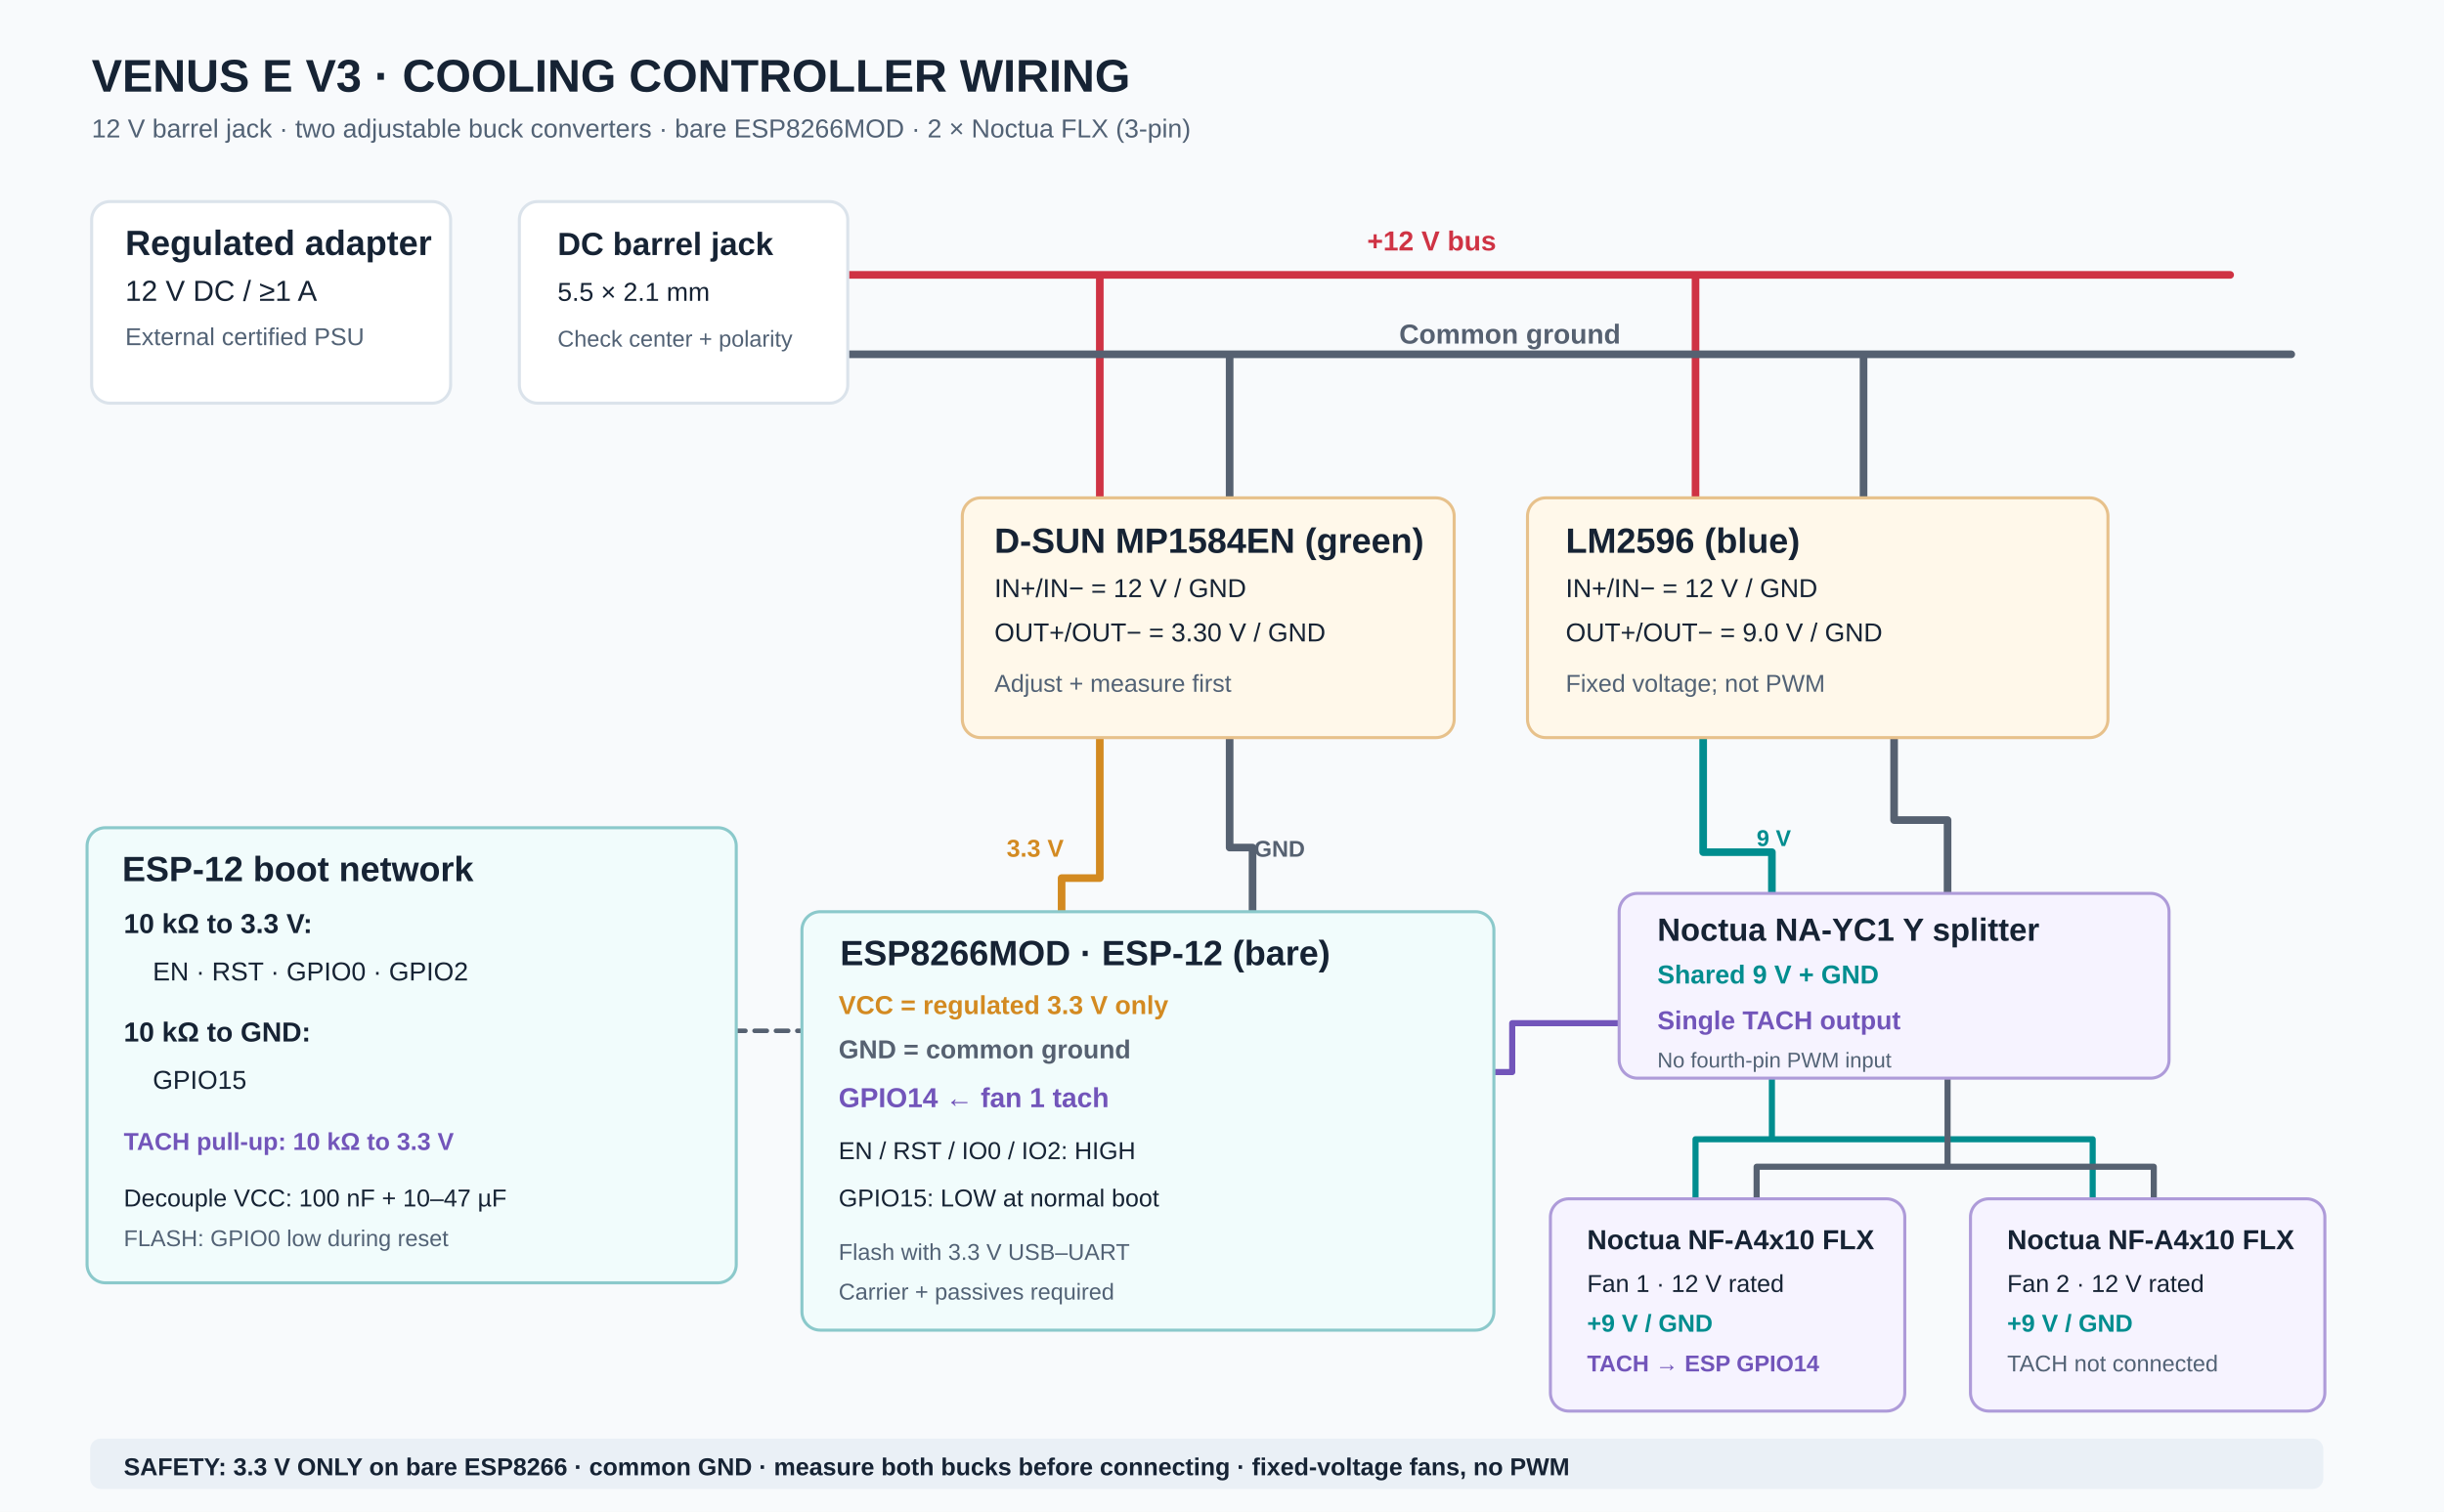
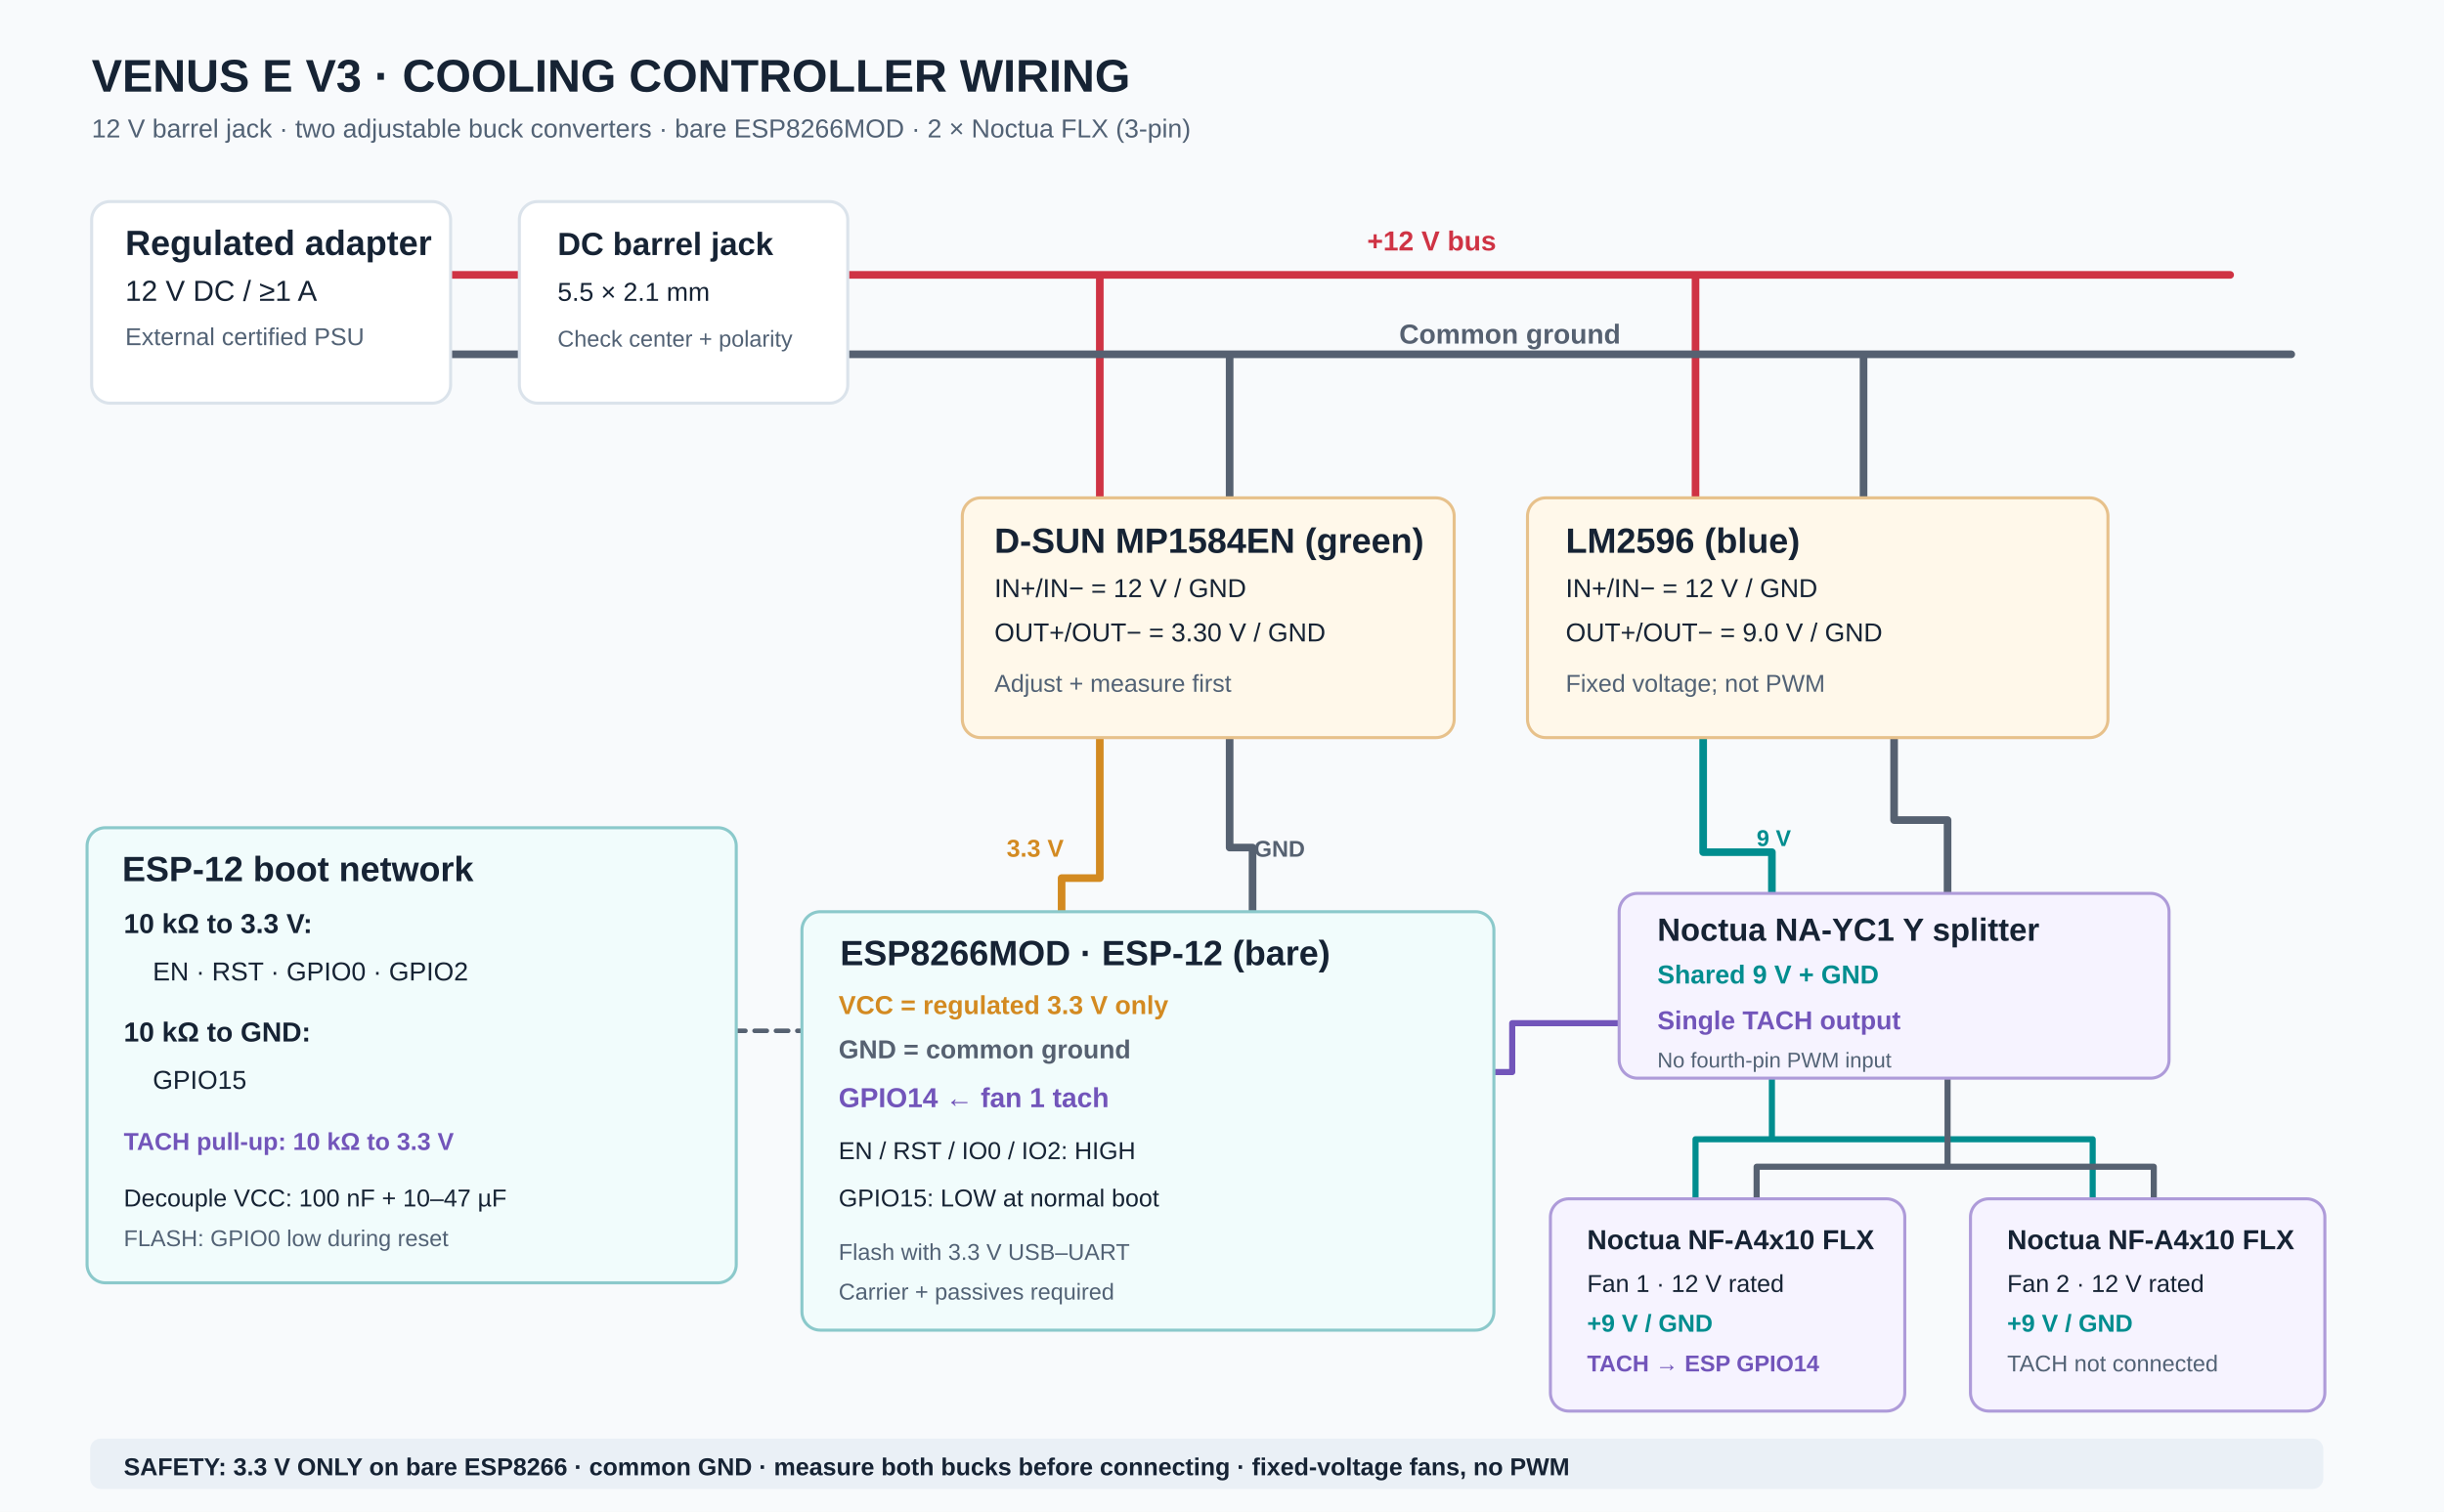
<svg xmlns="http://www.w3.org/2000/svg" width="1600" height="990" viewBox="0 0 1600 990" role="img" aria-labelledby="title desc">
  <rect width="1600" height="990" fill="#f8fafc" />
  <text x="60" y="60" font-family="Arial,Helvetica,sans-serif" font-size="30" font-weight="700" text-anchor="start" fill="#162334">VENUS E V3 · COOLING CONTROLLER WIRING</text>
  <text x="60" y="90" font-family="Arial,Helvetica,sans-serif" font-size="17" font-weight="400" text-anchor="start" fill="#526275">12 V barrel jack · two adjustable buck converters · bare ESP8266MOD · 2 × Noctua FLX (3-pin)</text>
-   <path d="M555 180 H1460 M720 180 V326 M1110 180 V326" stroke="#cf3344" stroke-width="5" fill="none" stroke-linejoin="round" stroke-linecap="round" />
-   <path d="M555 232 H1500 M805 232 V326 M1220 232 V326" stroke="#566171" stroke-width="5" fill="none" stroke-linejoin="round" stroke-linecap="round" />
+   <path d="M295 180 H340 M555 180 H1460 M720 180 V326 M1110 180 V326" stroke="#cf3344" stroke-width="5" fill="none" stroke-linejoin="round" stroke-linecap="round" />
+   <path d="M295 232 H340 M555 232 H1500 M805 232 V326 M1220 232 V326" stroke="#566171" stroke-width="5" fill="none" stroke-linejoin="round" stroke-linecap="round" />
  <path d="M720 483 V575 H695 V597" stroke="#d38a21" stroke-width="5" fill="none" stroke-linejoin="round" stroke-linecap="round" />
  <path d="M805 483 V555 H820 V597" stroke="#566171" stroke-width="5" fill="none" stroke-linejoin="round" stroke-linecap="round" />
  <path d="M1115 483 V558 H1160 V585" stroke="#008d8f" stroke-width="5" fill="none" stroke-linejoin="round" stroke-linecap="round" />
  <path d="M1240 483 V537 H1275 V585" stroke="#566171" stroke-width="5" fill="none" stroke-linejoin="round" stroke-linecap="round" />
  <path d="M1160 706 V746 H1110 V785 M1160 746 H1370 V785" stroke="#008d8f" stroke-width="4" fill="none" stroke-linejoin="round" stroke-linecap="round" />
  <path d="M1275 706 V764 H1150 V785 M1275 764 H1410 V785" stroke="#566171" stroke-width="4" fill="none" stroke-linejoin="round" stroke-linecap="round" />
  <path d="M1060 670 H990 V702 H978" stroke="#7255ba" stroke-width="4" fill="none" stroke-linejoin="round" stroke-linecap="round" />
  <path d="M480 675 H525" stroke="#566171" stroke-width="3" fill="none" stroke-linejoin="round" stroke-linecap="round" stroke-dasharray="8 6" />
  <text x="895" y="164" font-family="Arial,Helvetica,sans-serif" font-size="18" font-weight="700" text-anchor="start" fill="#cf3344">+12 V bus</text>
  <text x="916" y="225" font-family="Arial,Helvetica,sans-serif" font-size="18" font-weight="700" text-anchor="start" fill="#566171">Common ground</text>
  <rect x="60" y="132" width="235" height="132" rx="12" fill="#fff" stroke="#dbe3eb" stroke-width="2" />
  <rect x="340" y="132" width="215" height="132" rx="12" fill="#fff" stroke="#dbe3eb" stroke-width="2" />
  <text x="82" y="167" font-family="Arial,Helvetica,sans-serif" font-size="23" font-weight="700" text-anchor="start" fill="#162334">Regulated adapter</text>
  <text x="82" y="197" font-family="Arial,Helvetica,sans-serif" font-size="19" font-weight="400" text-anchor="start" fill="#162334">12 V DC / ≥1 A</text>
  <text x="82" y="226" font-family="Arial,Helvetica,sans-serif" font-size="16" font-weight="400" text-anchor="start" fill="#526275">External certified PSU</text>
  <text x="365" y="167" font-family="Arial,Helvetica,sans-serif" font-size="21" font-weight="700" text-anchor="start" fill="#162334">DC barrel jack</text>
  <text x="365" y="197" font-family="Arial,Helvetica,sans-serif" font-size="17" font-weight="400" text-anchor="start" fill="#162334">5.5 × 2.1 mm</text>
  <text x="365" y="227" font-family="Arial,Helvetica,sans-serif" font-size="15" font-weight="400" text-anchor="start" fill="#526275">Check center + polarity</text>
  <rect x="630" y="326" width="322" height="157" rx="12" fill="#fff8ea" stroke="#e7c18b" stroke-width="2" />
  <rect x="1000" y="326" width="380" height="157" rx="12" fill="#fff8ea" stroke="#e7c18b" stroke-width="2" />
  <text x="651" y="362" font-family="Arial,Helvetica,sans-serif" font-size="23" font-weight="700" text-anchor="start" fill="#162334">D-SUN MP1584EN (green)</text>
  <text x="651" y="391" font-family="Arial,Helvetica,sans-serif" font-size="17" font-weight="400" text-anchor="start" fill="#162334">IN+/IN− = 12 V / GND</text>
  <text x="651" y="420" font-family="Arial,Helvetica,sans-serif" font-size="17" font-weight="400" text-anchor="start" fill="#162334">OUT+/OUT− = 3.30 V / GND</text>
  <text x="651" y="453" font-family="Arial,Helvetica,sans-serif" font-size="16" font-weight="400" text-anchor="start" fill="#526275">Adjust + measure first</text>
  <text x="1025" y="362" font-family="Arial,Helvetica,sans-serif" font-size="23" font-weight="700" text-anchor="start" fill="#162334">LM2596 (blue)</text>
  <text x="1025" y="391" font-family="Arial,Helvetica,sans-serif" font-size="17" font-weight="400" text-anchor="start" fill="#162334">IN+/IN− = 12 V / GND</text>
  <text x="1025" y="420" font-family="Arial,Helvetica,sans-serif" font-size="17" font-weight="400" text-anchor="start" fill="#162334">OUT+/OUT− = 9.0 V / GND</text>
  <text x="1025" y="453" font-family="Arial,Helvetica,sans-serif" font-size="16" font-weight="400" text-anchor="start" fill="#526275">Fixed voltage; not PWM</text>
  <text x="659" y="561" font-family="Arial,Helvetica,sans-serif" font-size="16" font-weight="700" text-anchor="start" fill="#d38a21">3.3 V</text>
  <text x="821" y="561" font-family="Arial,Helvetica,sans-serif" font-size="15" font-weight="700" text-anchor="start" fill="#566171">GND</text>
  <text x="1150" y="554" font-family="Arial,Helvetica,sans-serif" font-size="15" font-weight="700" text-anchor="start" fill="#008d8f">9 V</text>
  <rect x="57" y="542" width="425" height="298" rx="12" fill="#f1fcfc" stroke="#8bc9cb" stroke-width="2" />
  <text x="80" y="577" font-family="Arial,Helvetica,sans-serif" font-size="23" font-weight="700" text-anchor="start" fill="#162334">ESP-12 boot network</text>
  <text x="81" y="611" font-family="Arial,Helvetica,sans-serif" font-size="18" font-weight="700" text-anchor="start" fill="#162334">10 kΩ to 3.3 V:</text>
  <text x="100" y="642" font-family="Arial,Helvetica,sans-serif" font-size="17" font-weight="400" text-anchor="start" fill="#162334">EN · RST · GPIO0 · GPIO2</text>
  <text x="81" y="682" font-family="Arial,Helvetica,sans-serif" font-size="18" font-weight="700" text-anchor="start" fill="#162334">10 kΩ to GND:</text>
  <text x="100" y="713" font-family="Arial,Helvetica,sans-serif" font-size="17" font-weight="400" text-anchor="start" fill="#162334">GPIO15</text>
  <text x="81" y="753" font-family="Arial,Helvetica,sans-serif" font-size="16" font-weight="700" text-anchor="start" fill="#7255ba">TACH pull-up: 10 kΩ to 3.3 V</text>
  <text x="81" y="790" font-family="Arial,Helvetica,sans-serif" font-size="16" font-weight="400" text-anchor="start" fill="#162334">Decouple VCC: 100 nF + 10–47 µF</text>
  <text x="81" y="816" font-family="Arial,Helvetica,sans-serif" font-size="15" font-weight="400" text-anchor="start" fill="#526275">FLASH: GPIO0 low during reset</text>
  <rect x="525" y="597" width="453" height="274" rx="12" fill="#f1fcfc" stroke="#8bc9cb" stroke-width="2" />
  <text x="550" y="632" font-family="Arial,Helvetica,sans-serif" font-size="23" font-weight="700" text-anchor="start" fill="#162334">ESP8266MOD · ESP-12 (bare)</text>
  <text x="549" y="664" font-family="Arial,Helvetica,sans-serif" font-size="17" font-weight="700" text-anchor="start" fill="#d38a21">VCC = regulated 3.3 V only</text>
  <text x="549" y="693" font-family="Arial,Helvetica,sans-serif" font-size="17" font-weight="700" text-anchor="start" fill="#566171">GND = common ground</text>
  <text x="549" y="725" font-family="Arial,Helvetica,sans-serif" font-size="18" font-weight="700" text-anchor="start" fill="#7255ba">GPIO14 ← fan 1 tach</text>
  <text x="549" y="759" font-family="Arial,Helvetica,sans-serif" font-size="16" font-weight="400" text-anchor="start" fill="#162334">EN / RST / IO0 / IO2: HIGH</text>
  <text x="549" y="790" font-family="Arial,Helvetica,sans-serif" font-size="16" font-weight="400" text-anchor="start" fill="#162334">GPIO15: LOW at normal boot</text>
  <text x="549" y="825" font-family="Arial,Helvetica,sans-serif" font-size="15" font-weight="400" text-anchor="start" fill="#526275">Flash with 3.3 V USB–UART</text>
  <text x="549" y="851" font-family="Arial,Helvetica,sans-serif" font-size="15" font-weight="400" text-anchor="start" fill="#526275">Carrier + passives required</text>
  <rect x="1060" y="585" width="360" height="121" rx="12" fill="#f6f3ff" stroke="#ae9bd9" stroke-width="2" />
  <text x="1085" y="616" font-family="Arial,Helvetica,sans-serif" font-size="21" font-weight="700" text-anchor="start" fill="#162334">Noctua NA-YC1 Y splitter</text>
  <text x="1085" y="644" font-family="Arial,Helvetica,sans-serif" font-size="17" font-weight="700" text-anchor="start" fill="#008d8f">Shared 9 V + GND</text>
  <text x="1085" y="674" font-family="Arial,Helvetica,sans-serif" font-size="17" font-weight="700" text-anchor="start" fill="#7255ba">Single TACH output</text>
  <text x="1085" y="699" font-family="Arial,Helvetica,sans-serif" font-size="14" font-weight="400" text-anchor="start" fill="#526275">No fourth-pin PWM input</text>
  <rect x="1015" y="785" width="232" height="139" rx="12" fill="#f6f3ff" stroke="#ae9bd9" stroke-width="2" />
  <rect x="1290" y="785" width="232" height="139" rx="12" fill="#f6f3ff" stroke="#ae9bd9" stroke-width="2" />
  <text x="1039" y="818" font-family="Arial,Helvetica,sans-serif" font-size="18" font-weight="700" text-anchor="start" fill="#162334">Noctua NF-A4x10 FLX</text>
  <text x="1039" y="846" font-family="Arial,Helvetica,sans-serif" font-size="16" font-weight="400" text-anchor="start" fill="#162334">Fan 1 · 12 V rated</text>
  <text x="1039" y="872" font-family="Arial,Helvetica,sans-serif" font-size="16" font-weight="700" text-anchor="start" fill="#008d8f">+9 V / GND</text>
  <text x="1039" y="898" font-family="Arial,Helvetica,sans-serif" font-size="15" font-weight="700" text-anchor="start" fill="#7255ba">TACH → ESP GPIO14</text>
  <text x="1314" y="818" font-family="Arial,Helvetica,sans-serif" font-size="18" font-weight="700" text-anchor="start" fill="#162334">Noctua NF-A4x10 FLX</text>
  <text x="1314" y="846" font-family="Arial,Helvetica,sans-serif" font-size="16" font-weight="400" text-anchor="start" fill="#162334">Fan 2 · 12 V rated</text>
  <text x="1314" y="872" font-family="Arial,Helvetica,sans-serif" font-size="16" font-weight="700" text-anchor="start" fill="#008d8f">+9 V / GND</text>
  <text x="1314" y="898" font-family="Arial,Helvetica,sans-serif" font-size="15" font-weight="400" text-anchor="start" fill="#526275">TACH not connected</text>
  <rect x="60" y="943" width="1460" height="31" rx="6" fill="#eaf0f6" stroke="#eaf0f6" stroke-width="2" />
  <text x="81" y="966" font-family="Arial,Helvetica,sans-serif" font-size="16" font-weight="700" text-anchor="start" fill="#162334">SAFETY: 3.3 V ONLY on bare ESP8266 · common GND · measure both bucks before connecting · fixed-voltage fans, no PWM</text>
</svg>
